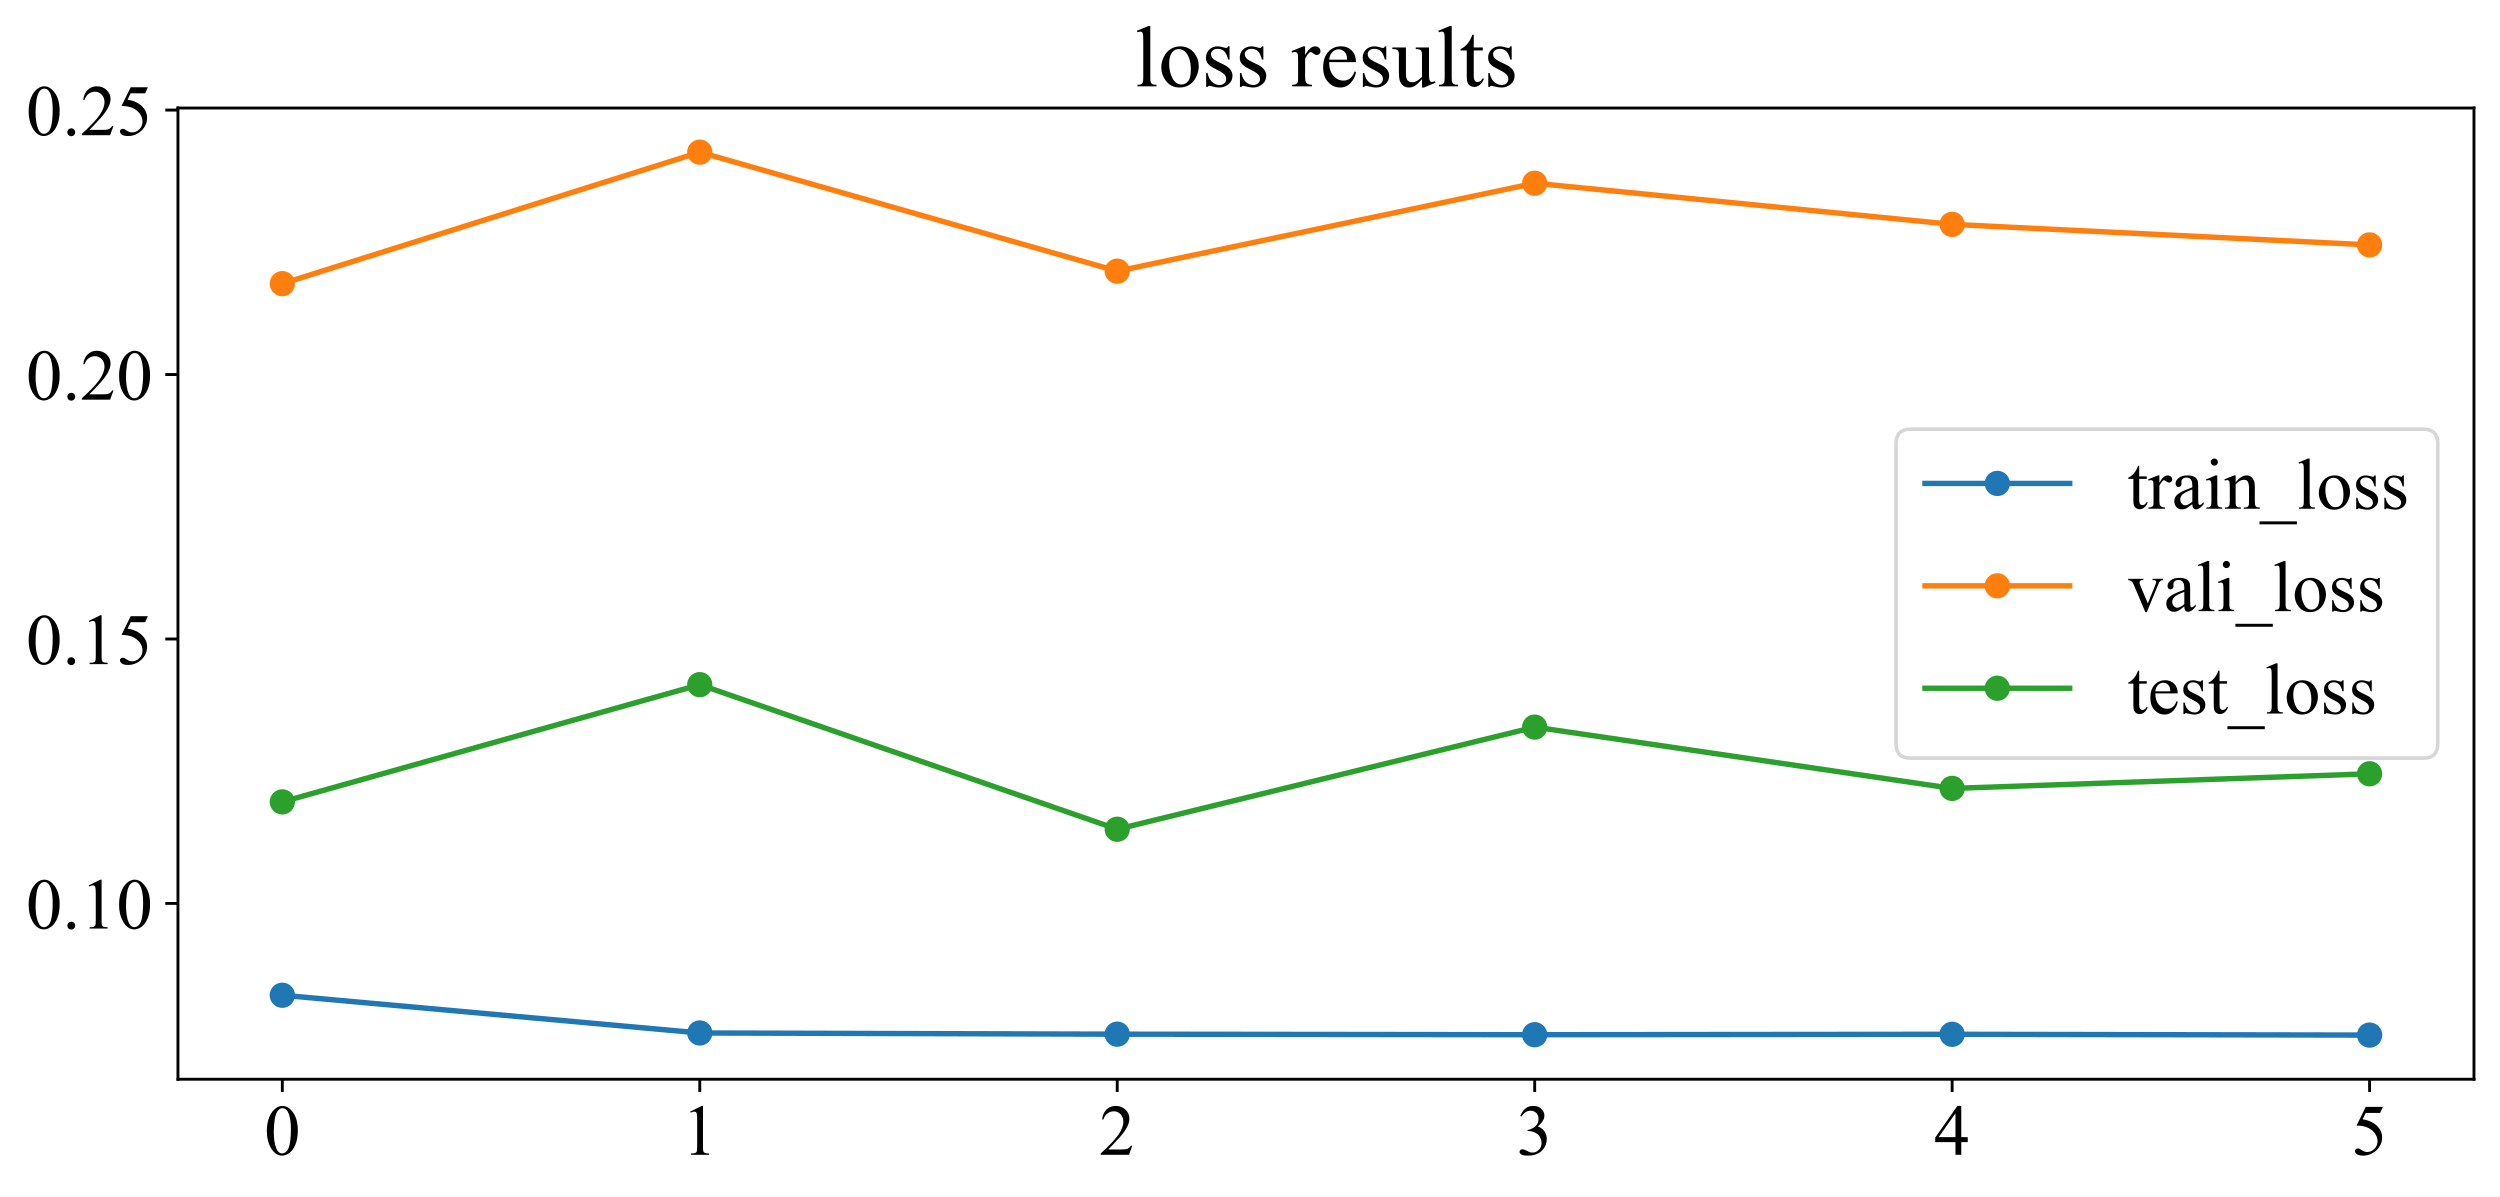
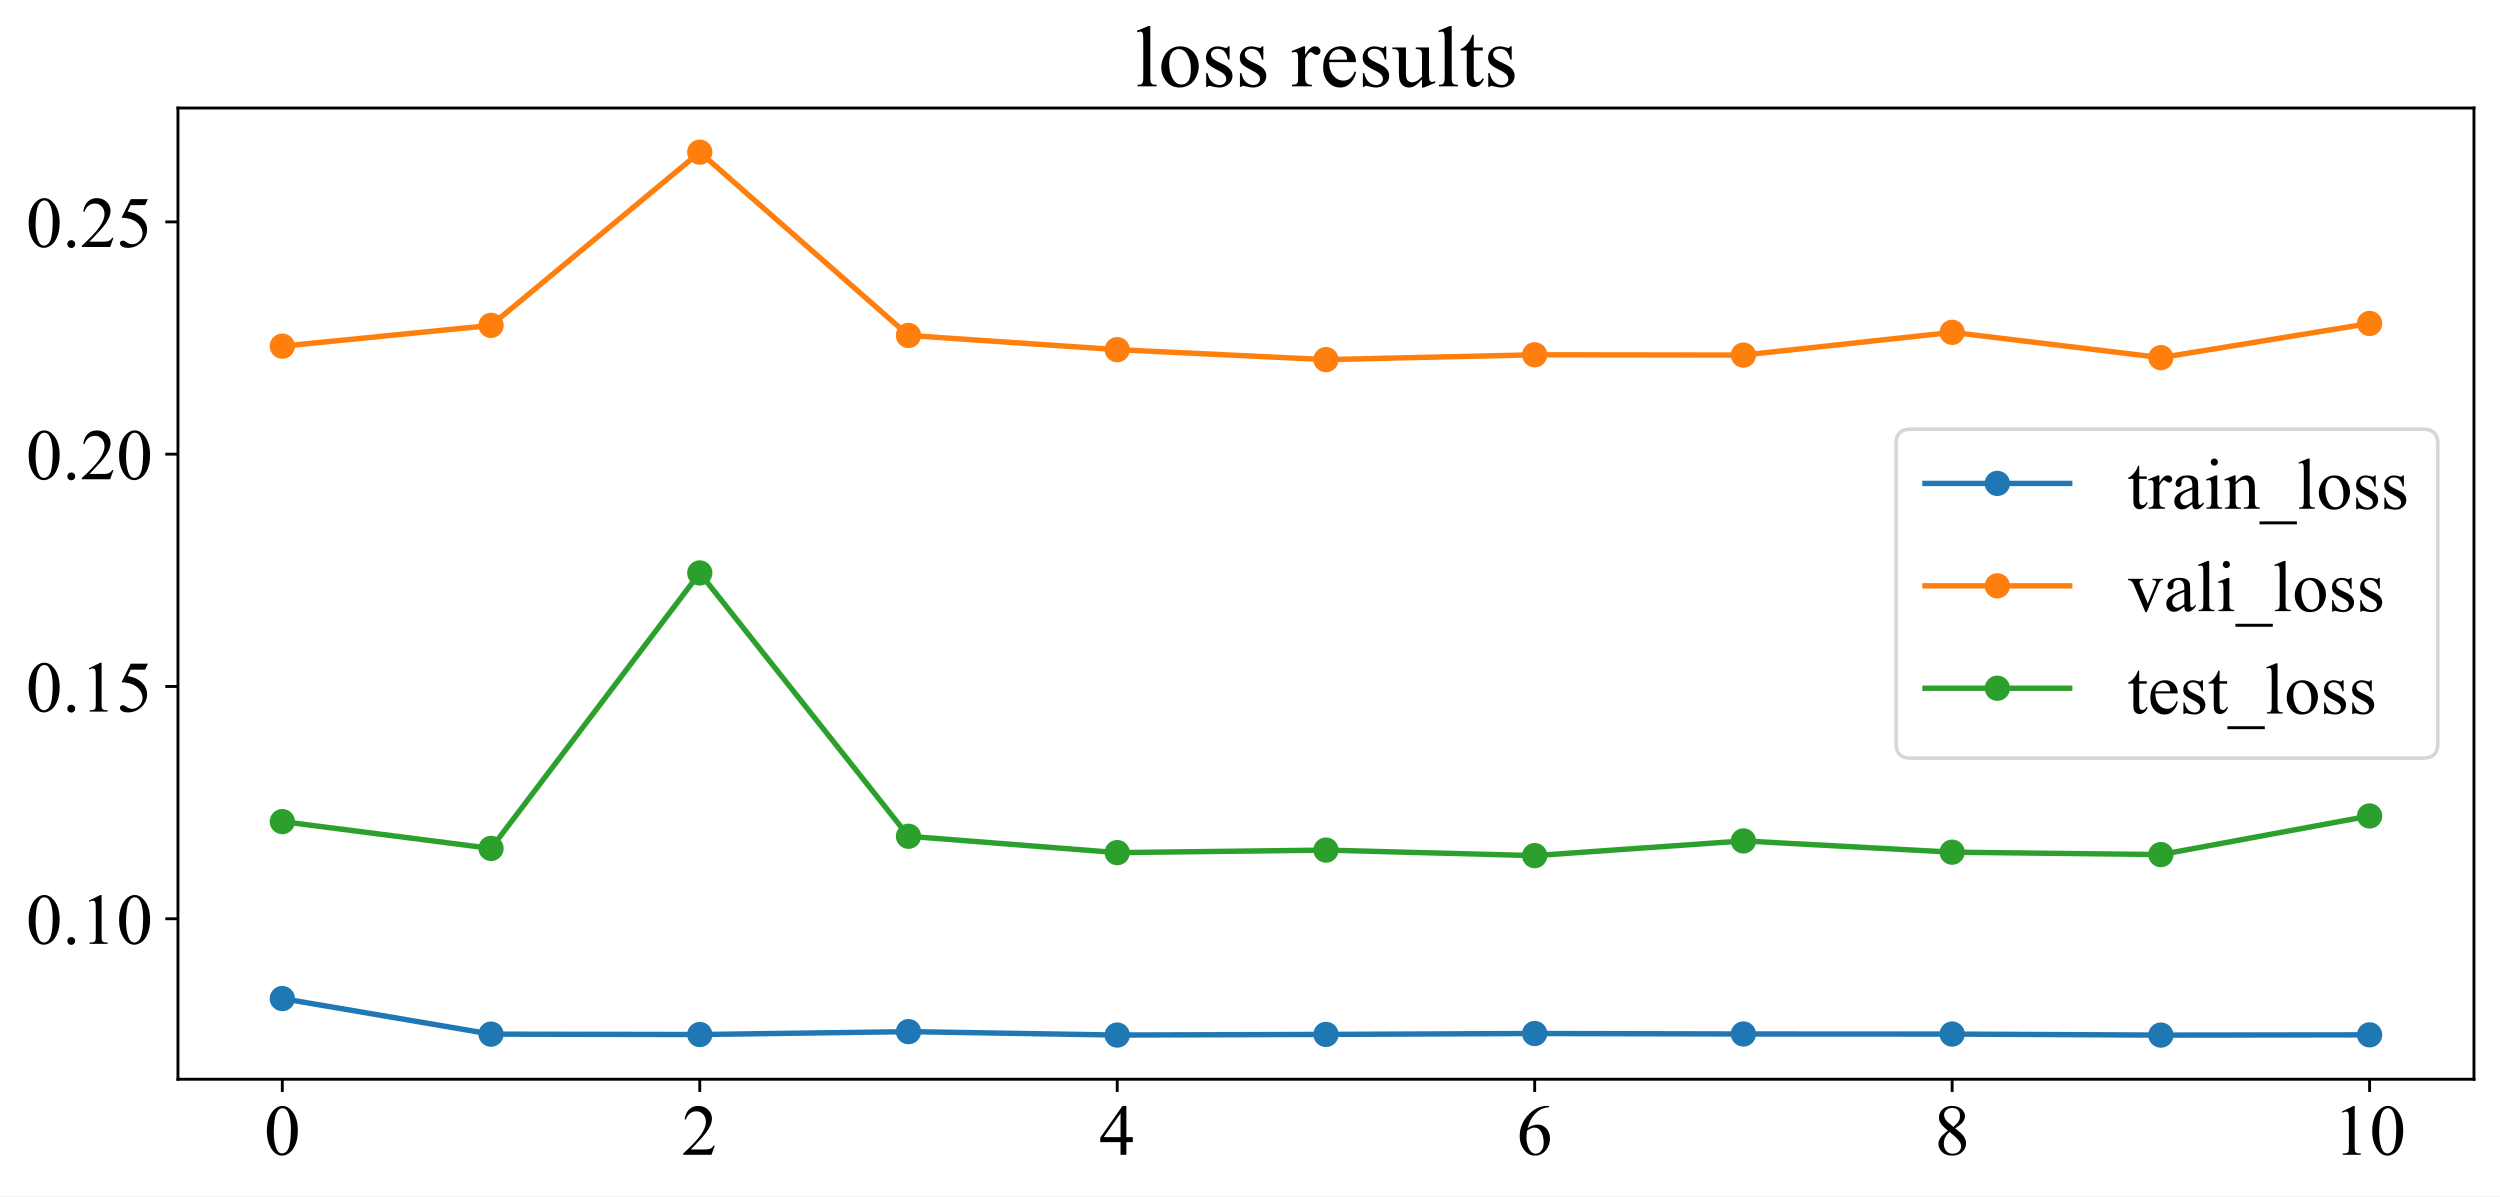
<svg xmlns="http://www.w3.org/2000/svg" xmlns:xlink="http://www.w3.org/1999/xlink" width="691.19pt" height="330.751pt" viewBox="0 0 691.19 330.751" version="1.1">
  <defs>
    <style type="text/css">*{stroke-linejoin: round; stroke-linecap: butt}</style>
  </defs>
  <g id="figure_1">
    <g id="patch_1">
      <path d="M 0 330.751  L 691.19 330.751  L 691.19 0  L 0 0  z " style="fill: #ffffff" />
    </g>
    <g id="axes_1">
      <g id="patch_2">
        <path d="M 49.2 298.385  L 683.99 298.385  L 683.99 29.865  L 49.2 29.865  z " style="fill: #ffffff" />
      </g>
      <g id="matplotlib.axis_1">
        <g id="xtick_1">
          <g id="line2d_1">
            <defs>
-               <path id="mdea3350179" d="M 0 0  L 0 3.5  " style="stroke: #000000; stroke-width: 0.8" />
+               <path id="m9585c6b506" d="M 0 0  L 0 3.5  " style="stroke: #000000; stroke-width: 0.8" />
            </defs>
            <g>
-               <use xlink:href="#mdea3350179" x="78.054" y="298.385" style="stroke: #000000; stroke-width: 0.8" />
+               <use xlink:href="#m9585c6b506" x="78.054" y="298.385" style="stroke: #000000; stroke-width: 0.8" />
            </g>
          </g>
          <g id="text_1">
            <g transform="translate(73.05409 319.2725) scale(0.2 -0.2)">
              <defs>
                <path id="TimesNewRomanPSMT-30" d="M 231 2094  Q 231 2819 450 3342  Q 669 3866 1031 4122  Q 1313 4325 1613 4325  Q 2100 4325 2488 3828  Q 2972 3213 2972 2159  Q 2972 1422 2759 906  Q 2547 391 2217 158  Q 1888 -75 1581 -75  Q 975 -75 572 641  Q 231 1244 231 2094  z M 844 2016  Q 844 1141 1059 588  Q 1238 122 1591 122  Q 1759 122 1940 273  Q 2122 425 2216 781  Q 2359 1319 2359 2297  Q 2359 3022 2209 3506  Q 2097 3866 1919 4016  Q 1791 4119 1609 4119  Q 1397 4119 1231 3928  Q 1006 3669 925 3112  Q 844 2556 844 2016  z " transform="scale(0.015625)" />
              </defs>
              <use xlink:href="#TimesNewRomanPSMT-30" />
            </g>
          </g>
        </g>
        <g id="xtick_2">
          <g id="line2d_2">
            <g>
-               <use xlink:href="#mdea3350179" x="193.47" y="298.385" style="stroke: #000000; stroke-width: 0.8" />
+               <use xlink:href="#m9585c6b506" x="193.47" y="298.385" style="stroke: #000000; stroke-width: 0.8" />
            </g>
          </g>
          <g id="text_2">
            <g transform="translate(188.4705 319.2725) scale(0.2 -0.2)">
              <defs>
-                 <path id="TimesNewRomanPSMT-31" d="M 750 3822  L 1781 4325  L 1884 4325  L 1884 747  Q 1884 391 1914 303  Q 1944 216 2037 169  Q 2131 122 2419 116  L 2419 0  L 825 0  L 825 116  Q 1125 122 1212 167  Q 1300 213 1334 289  Q 1369 366 1369 747  L 1369 3034  Q 1369 3497 1338 3628  Q 1316 3728 1258 3775  Q 1200 3822 1119 3822  Q 1003 3822 797 3725  L 750 3822  z " transform="scale(0.015625)" />
-               </defs>
-               <use xlink:href="#TimesNewRomanPSMT-31" />
+                 <path id="TimesNewRomanPSMT-32" d="M 2934 816  L 2638 0  L 138 0  L 138 116  Q 1241 1122 1691 1759  Q 2141 2397 2141 2925  Q 2141 3328 1894 3587  Q 1647 3847 1303 3847  Q 991 3847 742 3664  Q 494 3481 375 3128  L 259 3128  Q 338 3706 661 4015  Q 984 4325 1469 4325  Q 1984 4325 2329 3994  Q 2675 3663 2675 3213  Q 2675 2891 2525 2569  Q 2294 2063 1775 1497  Q 997 647 803 472  L 1909 472  Q 2247 472 2383 497  Q 2519 522 2628 598  Q 2738 675 2819 816  L 2934 816  z " transform="scale(0.015625)" />
+               </defs>
+               <use xlink:href="#TimesNewRomanPSMT-32" />
            </g>
          </g>
        </g>
        <g id="xtick_3">
          <g id="line2d_3">
            <g>
-               <use xlink:href="#mdea3350179" x="308.887" y="298.385" style="stroke: #000000; stroke-width: 0.8" />
+               <use xlink:href="#m9585c6b506" x="308.887" y="298.385" style="stroke: #000000; stroke-width: 0.8" />
            </g>
          </g>
          <g id="text_3">
            <g transform="translate(303.8868 319.2725) scale(0.2 -0.2)">
              <defs>
-                 <path id="TimesNewRomanPSMT-32" d="M 2934 816  L 2638 0  L 138 0  L 138 116  Q 1241 1122 1691 1759  Q 2141 2397 2141 2925  Q 2141 3328 1894 3587  Q 1647 3847 1303 3847  Q 991 3847 742 3664  Q 494 3481 375 3128  L 259 3128  Q 338 3706 661 4015  Q 984 4325 1469 4325  Q 1984 4325 2329 3994  Q 2675 3663 2675 3213  Q 2675 2891 2525 2569  Q 2294 2063 1775 1497  Q 997 647 803 472  L 1909 472  Q 2247 472 2383 497  Q 2519 522 2628 598  Q 2738 675 2819 816  L 2934 816  z " transform="scale(0.015625)" />
-               </defs>
-               <use xlink:href="#TimesNewRomanPSMT-32" />
+                 <path id="TimesNewRomanPSMT-34" d="M 2978 1563  L 2978 1119  L 2409 1119  L 2409 0  L 1894 0  L 1894 1119  L 100 1119  L 100 1519  L 2066 4325  L 2409 4325  L 2409 1563  L 2978 1563  z M 1894 1563  L 1894 3666  L 406 1563  L 1894 1563  z " transform="scale(0.015625)" />
+               </defs>
+               <use xlink:href="#TimesNewRomanPSMT-34" />
            </g>
          </g>
        </g>
        <g id="xtick_4">
          <g id="line2d_4">
            <g>
-               <use xlink:href="#mdea3350179" x="424.303" y="298.385" style="stroke: #000000; stroke-width: 0.8" />
+               <use xlink:href="#m9585c6b506" x="424.303" y="298.385" style="stroke: #000000; stroke-width: 0.8" />
            </g>
          </g>
          <g id="text_4">
            <g transform="translate(419.3032 319.2725) scale(0.2 -0.2)">
              <defs>
-                 <path id="TimesNewRomanPSMT-33" d="M 325 3431  Q 506 3859 782 4092  Q 1059 4325 1472 4325  Q 1981 4325 2253 3994  Q 2459 3747 2459 3466  Q 2459 3003 1878 2509  Q 2269 2356 2469 2072  Q 2669 1788 2669 1403  Q 2669 853 2319 450  Q 1863 -75 997 -75  Q 569 -75 414 31  Q 259 138 259 259  Q 259 350 332 419  Q 406 488 509 488  Q 588 488 669 463  Q 722 447 909 348  Q 1097 250 1169 231  Q 1284 197 1416 197  Q 1734 197 1970 444  Q 2206 691 2206 1028  Q 2206 1275 2097 1509  Q 2016 1684 1919 1775  Q 1784 1900 1550 2001  Q 1316 2103 1072 2103  L 972 2103  L 972 2197  Q 1219 2228 1467 2375  Q 1716 2522 1828 2728  Q 1941 2934 1941 3181  Q 1941 3503 1739 3701  Q 1538 3900 1238 3900  Q 753 3900 428 3381  L 325 3431  z " transform="scale(0.015625)" />
-               </defs>
-               <use xlink:href="#TimesNewRomanPSMT-33" />
+                 <path id="TimesNewRomanPSMT-36" d="M 2869 4325  L 2869 4209  Q 2456 4169 2195 4045  Q 1934 3922 1679 3669  Q 1425 3416 1258 3105  Q 1091 2794 978 2366  Q 1428 2675 1881 2675  Q 2316 2675 2634 2325  Q 2953 1975 2953 1425  Q 2953 894 2631 456  Q 2244 -75 1606 -75  Q 1172 -75 869 213  Q 275 772 275 1663  Q 275 2231 503 2743  Q 731 3256 1154 3653  Q 1578 4050 1965 4187  Q 2353 4325 2688 4325  L 2869 4325  z M 925 2138  Q 869 1716 869 1456  Q 869 1156 980 804  Q 1091 453 1309 247  Q 1469 100 1697 100  Q 1969 100 2183 356  Q 2397 613 2397 1088  Q 2397 1622 2184 2012  Q 1972 2403 1581 2403  Q 1463 2403 1327 2353  Q 1191 2303 925 2138  z " transform="scale(0.015625)" />
+               </defs>
+               <use xlink:href="#TimesNewRomanPSMT-36" />
            </g>
          </g>
        </g>
        <g id="xtick_5">
          <g id="line2d_5">
            <g>
-               <use xlink:href="#mdea3350179" x="539.72" y="298.385" style="stroke: #000000; stroke-width: 0.8" />
+               <use xlink:href="#m9585c6b506" x="539.72" y="298.385" style="stroke: #000000; stroke-width: 0.8" />
            </g>
          </g>
          <g id="text_5">
            <g transform="translate(534.7195 319.2725) scale(0.2 -0.2)">
              <defs>
-                 <path id="TimesNewRomanPSMT-34" d="M 2978 1563  L 2978 1119  L 2409 1119  L 2409 0  L 1894 0  L 1894 1119  L 100 1119  L 100 1519  L 2066 4325  L 2409 4325  L 2409 1563  L 2978 1563  z M 1894 1563  L 1894 3666  L 406 1563  L 1894 1563  z " transform="scale(0.015625)" />
-               </defs>
-               <use xlink:href="#TimesNewRomanPSMT-34" />
+                 <path id="TimesNewRomanPSMT-38" d="M 1228 2134  Q 725 2547 579 2797  Q 434 3047 434 3316  Q 434 3728 753 4026  Q 1072 4325 1600 4325  Q 2113 4325 2425 4047  Q 2738 3769 2738 3413  Q 2738 3175 2569 2928  Q 2400 2681 1866 2347  Q 2416 1922 2594 1678  Q 2831 1359 2831 1006  Q 2831 559 2490 242  Q 2150 -75 1597 -75  Q 994 -75 656 303  Q 388 606 388 966  Q 388 1247 577 1523  Q 766 1800 1228 2134  z M 1719 2469  Q 2094 2806 2194 3001  Q 2294 3197 2294 3444  Q 2294 3772 2109 3958  Q 1925 4144 1606 4144  Q 1288 4144 1088 3959  Q 888 3775 888 3528  Q 888 3366 970 3203  Q 1053 3041 1206 2894  L 1719 2469  z M 1375 2016  Q 1116 1797 991 1539  Q 866 1281 866 981  Q 866 578 1086 336  Q 1306 94 1647 94  Q 1984 94 2187 284  Q 2391 475 2391 747  Q 2391 972 2272 1150  Q 2050 1481 1375 2016  z " transform="scale(0.015625)" />
+               </defs>
+               <use xlink:href="#TimesNewRomanPSMT-38" />
            </g>
          </g>
        </g>
        <g id="xtick_6">
          <g id="line2d_6">
            <g>
-               <use xlink:href="#mdea3350179" x="655.136" y="298.385" style="stroke: #000000; stroke-width: 0.8" />
+               <use xlink:href="#m9585c6b506" x="655.136" y="298.385" style="stroke: #000000; stroke-width: 0.8" />
            </g>
          </g>
          <g id="text_6">
-             <g transform="translate(650.1359 319.2725) scale(0.2 -0.2)">
-               <defs>
-                 <path id="TimesNewRomanPSMT-35" d="M 2778 4238  L 2534 3706  L 1259 3706  L 981 3138  Q 1809 3016 2294 2522  Q 2709 2097 2709 1522  Q 2709 1188 2573 903  Q 2438 619 2231 419  Q 2025 219 1772 97  Q 1413 -75 1034 -75  Q 653 -75 479 54  Q 306 184 306 341  Q 306 428 378 495  Q 450 563 559 563  Q 641 563 702 538  Q 763 513 909 409  Q 1144 247 1384 247  Q 1750 247 2026 523  Q 2303 800 2303 1197  Q 2303 1581 2056 1914  Q 1809 2247 1375 2428  Q 1034 2569 447 2591  L 1259 4238  L 2778 4238  z " transform="scale(0.015625)" />
-               </defs>
-               <use xlink:href="#TimesNewRomanPSMT-35" />
+             <g transform="translate(645.1359 319.2725) scale(0.2 -0.2)">
+               <defs>
+                 <path id="TimesNewRomanPSMT-31" d="M 750 3822  L 1781 4325  L 1884 4325  L 1884 747  Q 1884 391 1914 303  Q 1944 216 2037 169  Q 2131 122 2419 116  L 2419 0  L 825 0  L 825 116  Q 1125 122 1212 167  Q 1300 213 1334 289  Q 1369 366 1369 747  L 1369 3034  Q 1369 3497 1338 3628  Q 1316 3728 1258 3775  Q 1200 3822 1119 3822  Q 1003 3822 797 3725  L 750 3822  z " transform="scale(0.015625)" />
+               </defs>
+               <use xlink:href="#TimesNewRomanPSMT-31" />
+               <use xlink:href="#TimesNewRomanPSMT-30" x="50" />
            </g>
          </g>
        </g>
      </g>
      <g id="matplotlib.axis_2">
        <g id="ytick_1">
          <g id="line2d_7">
            <defs>
-               <path id="m5d42731819" d="M 0 0  L -3.5 0  " style="stroke: #000000; stroke-width: 0.8" />
+               <path id="m2efbd6ea29" d="M 0 0  L -3.5 0  " style="stroke: #000000; stroke-width: 0.8" />
            </defs>
            <g>
-               <use xlink:href="#m5d42731819" x="49.2" y="249.781" style="stroke: #000000; stroke-width: 0.8" />
+               <use xlink:href="#m2efbd6ea29" x="49.2" y="254.013" style="stroke: #000000; stroke-width: 0.8" />
            </g>
          </g>
          <g id="text_7">
-             <g transform="translate(7.2 256.7246) scale(0.2 -0.2)">
+             <g transform="translate(7.2 260.9569) scale(0.2 -0.2)">
              <defs>
                <path id="TimesNewRomanPSMT-2e" d="M 800 606  Q 947 606 1047 504  Q 1147 403 1147 259  Q 1147 116 1045 14  Q 944 -88 800 -88  Q 656 -88 554 14  Q 453 116 453 259  Q 453 406 554 506  Q 656 606 800 606  z " transform="scale(0.015625)" />
              </defs>
              <use xlink:href="#TimesNewRomanPSMT-30" />
              <use xlink:href="#TimesNewRomanPSMT-2e" x="50" />
              <use xlink:href="#TimesNewRomanPSMT-31" x="75" />
              <use xlink:href="#TimesNewRomanPSMT-30" x="125" />
            </g>
          </g>
        </g>
        <g id="ytick_2">
          <g id="line2d_8">
            <g>
-               <use xlink:href="#m5d42731819" x="49.2" y="176.665" style="stroke: #000000; stroke-width: 0.8" />
+               <use xlink:href="#m2efbd6ea29" x="49.2" y="189.791" style="stroke: #000000; stroke-width: 0.8" />
            </g>
          </g>
          <g id="text_8">
-             <g transform="translate(7.2 183.6091) scale(0.2 -0.2)">
+             <g transform="translate(7.2 196.7352) scale(0.2 -0.2)">
+               <defs>
+                 <path id="TimesNewRomanPSMT-35" d="M 2778 4238  L 2534 3706  L 1259 3706  L 981 3138  Q 1809 3016 2294 2522  Q 2709 2097 2709 1522  Q 2709 1188 2573 903  Q 2438 619 2231 419  Q 2025 219 1772 97  Q 1413 -75 1034 -75  Q 653 -75 479 54  Q 306 184 306 341  Q 306 428 378 495  Q 450 563 559 563  Q 641 563 702 538  Q 763 513 909 409  Q 1144 247 1384 247  Q 1750 247 2026 523  Q 2303 800 2303 1197  Q 2303 1581 2056 1914  Q 1809 2247 1375 2428  Q 1034 2569 447 2591  L 1259 4238  L 2778 4238  z " transform="scale(0.015625)" />
+               </defs>
              <use xlink:href="#TimesNewRomanPSMT-30" />
              <use xlink:href="#TimesNewRomanPSMT-2e" x="50" />
              <use xlink:href="#TimesNewRomanPSMT-31" x="75" />
              <use xlink:href="#TimesNewRomanPSMT-35" x="125" />
            </g>
          </g>
        </g>
        <g id="ytick_3">
          <g id="line2d_9">
            <g>
-               <use xlink:href="#m5d42731819" x="49.2" y="103.55" style="stroke: #000000; stroke-width: 0.8" />
+               <use xlink:href="#m2efbd6ea29" x="49.2" y="125.57" style="stroke: #000000; stroke-width: 0.8" />
            </g>
          </g>
          <g id="text_9">
-             <g transform="translate(7.2 110.4936) scale(0.2 -0.2)">
+             <g transform="translate(7.2 132.5135) scale(0.2 -0.2)">
              <use xlink:href="#TimesNewRomanPSMT-30" />
              <use xlink:href="#TimesNewRomanPSMT-2e" x="50" />
              <use xlink:href="#TimesNewRomanPSMT-32" x="75" />
              <use xlink:href="#TimesNewRomanPSMT-30" x="125" />
            </g>
          </g>
        </g>
        <g id="ytick_4">
          <g id="line2d_10">
            <g>
-               <use xlink:href="#m5d42731819" x="49.2" y="30.434" style="stroke: #000000; stroke-width: 0.8" />
+               <use xlink:href="#m2efbd6ea29" x="49.2" y="61.348" style="stroke: #000000; stroke-width: 0.8" />
            </g>
          </g>
          <g id="text_10">
-             <g transform="translate(7.2 37.37806) scale(0.2 -0.2)">
+             <g transform="translate(7.2 68.29173) scale(0.2 -0.2)">
              <use xlink:href="#TimesNewRomanPSMT-30" />
              <use xlink:href="#TimesNewRomanPSMT-2e" x="50" />
              <use xlink:href="#TimesNewRomanPSMT-32" x="75" />
              <use xlink:href="#TimesNewRomanPSMT-35" x="125" />
            </g>
          </g>
        </g>
      </g>
      <g id="line2d_11">
-         <path d="M 78.054 275.163  L 193.47 285.593  L 308.887 285.927  L 424.303 286.076  L 539.72 285.957  L 655.136 286.18  " clip-path="url(#p5ede5b9fd6)" style="fill: none; stroke: #1f77b4; stroke-width: 1.5; stroke-linecap: square" />
+         <path d="M 78.054 276.083  L 135.762 285.916  L 193.47 286.024  L 251.179 285.223  L 308.887 286.166  L 366.595 285.99  L 424.303 285.74  L 482.011 285.873  L 539.72 285.898  L 597.428 286.18  L 655.136 286.111  " clip-path="url(#p43fb06b957)" style="fill: none; stroke: #1f77b4; stroke-width: 1.5; stroke-linecap: square" />
        <defs>
-           <path id="m0a1d8131fc" d="M 0 3  C 0.796 3 1.559 2.684 2.121 2.121  C 2.684 1.559 3 0.796 3 0  C 3 -0.796 2.684 -1.559 2.121 -2.121  C 1.559 -2.684 0.796 -3 0 -3  C -0.796 -3 -1.559 -2.684 -2.121 -2.121  C -2.684 -1.559 -3 -0.796 -3 0  C -3 0.796 -2.684 1.559 -2.121 2.121  C -1.559 2.684 -0.796 3 0 3  z " style="stroke: #1f77b4" />
+           <path id="m09972850a5" d="M 0 3  C 0.796 3 1.559 2.684 2.121 2.121  C 2.684 1.559 3 0.796 3 0  C 3 -0.796 2.684 -1.559 2.121 -2.121  C 1.559 -2.684 0.796 -3 0 -3  C -0.796 -3 -1.559 -2.684 -2.121 -2.121  C -2.684 -1.559 -3 -0.796 -3 0  C -3 0.796 -2.684 1.559 -2.121 2.121  C -1.559 2.684 -0.796 3 0 3  z " style="stroke: #1f77b4" />
        </defs>
-         <g clip-path="url(#p5ede5b9fd6)">
-           <use xlink:href="#m0a1d8131fc" x="78.054" y="275.163" style="fill: #1f77b4; stroke: #1f77b4" />
-           <use xlink:href="#m0a1d8131fc" x="193.47" y="285.593" style="fill: #1f77b4; stroke: #1f77b4" />
-           <use xlink:href="#m0a1d8131fc" x="308.887" y="285.927" style="fill: #1f77b4; stroke: #1f77b4" />
-           <use xlink:href="#m0a1d8131fc" x="424.303" y="286.076" style="fill: #1f77b4; stroke: #1f77b4" />
-           <use xlink:href="#m0a1d8131fc" x="539.72" y="285.957" style="fill: #1f77b4; stroke: #1f77b4" />
-           <use xlink:href="#m0a1d8131fc" x="655.136" y="286.18" style="fill: #1f77b4; stroke: #1f77b4" />
+         <g clip-path="url(#p43fb06b957)">
+           <use xlink:href="#m09972850a5" x="78.054" y="276.083" style="fill: #1f77b4; stroke: #1f77b4" />
+           <use xlink:href="#m09972850a5" x="135.762" y="285.916" style="fill: #1f77b4; stroke: #1f77b4" />
+           <use xlink:href="#m09972850a5" x="193.47" y="286.024" style="fill: #1f77b4; stroke: #1f77b4" />
+           <use xlink:href="#m09972850a5" x="251.179" y="285.223" style="fill: #1f77b4; stroke: #1f77b4" />
+           <use xlink:href="#m09972850a5" x="308.887" y="286.166" style="fill: #1f77b4; stroke: #1f77b4" />
+           <use xlink:href="#m09972850a5" x="366.595" y="285.99" style="fill: #1f77b4; stroke: #1f77b4" />
+           <use xlink:href="#m09972850a5" x="424.303" y="285.74" style="fill: #1f77b4; stroke: #1f77b4" />
+           <use xlink:href="#m09972850a5" x="482.011" y="285.873" style="fill: #1f77b4; stroke: #1f77b4" />
+           <use xlink:href="#m09972850a5" x="539.72" y="285.898" style="fill: #1f77b4; stroke: #1f77b4" />
+           <use xlink:href="#m09972850a5" x="597.428" y="286.18" style="fill: #1f77b4; stroke: #1f77b4" />
+           <use xlink:href="#m09972850a5" x="655.136" y="286.111" style="fill: #1f77b4; stroke: #1f77b4" />
        </g>
      </g>
      <g id="line2d_12">
-         <path d="M 78.054 78.421  L 193.47 42.07  L 308.887 74.972  L 424.303 50.66  L 539.72 62.034  L 655.136 67.716  " clip-path="url(#p5ede5b9fd6)" style="fill: none; stroke: #ff7f0e; stroke-width: 1.5; stroke-linecap: square" />
+         <path d="M 78.054 95.709  L 135.762 89.959  L 193.47 42.07  L 251.179 92.741  L 308.887 96.675  L 366.595 99.424  L 424.303 98.09  L 482.011 98.171  L 539.72 91.884  L 597.428 98.877  L 655.136 89.426  " clip-path="url(#p43fb06b957)" style="fill: none; stroke: #ff7f0e; stroke-width: 1.5; stroke-linecap: square" />
        <defs>
-           <path id="mb4c775a6b6" d="M 0 3  C 0.796 3 1.559 2.684 2.121 2.121  C 2.684 1.559 3 0.796 3 0  C 3 -0.796 2.684 -1.559 2.121 -2.121  C 1.559 -2.684 0.796 -3 0 -3  C -0.796 -3 -1.559 -2.684 -2.121 -2.121  C -2.684 -1.559 -3 -0.796 -3 0  C -3 0.796 -2.684 1.559 -2.121 2.121  C -1.559 2.684 -0.796 3 0 3  z " style="stroke: #ff7f0e" />
+           <path id="ma51317500d" d="M 0 3  C 0.796 3 1.559 2.684 2.121 2.121  C 2.684 1.559 3 0.796 3 0  C 3 -0.796 2.684 -1.559 2.121 -2.121  C 1.559 -2.684 0.796 -3 0 -3  C -0.796 -3 -1.559 -2.684 -2.121 -2.121  C -2.684 -1.559 -3 -0.796 -3 0  C -3 0.796 -2.684 1.559 -2.121 2.121  C -1.559 2.684 -0.796 3 0 3  z " style="stroke: #ff7f0e" />
        </defs>
-         <g clip-path="url(#p5ede5b9fd6)">
-           <use xlink:href="#mb4c775a6b6" x="78.054" y="78.421" style="fill: #ff7f0e; stroke: #ff7f0e" />
-           <use xlink:href="#mb4c775a6b6" x="193.47" y="42.07" style="fill: #ff7f0e; stroke: #ff7f0e" />
-           <use xlink:href="#mb4c775a6b6" x="308.887" y="74.972" style="fill: #ff7f0e; stroke: #ff7f0e" />
-           <use xlink:href="#mb4c775a6b6" x="424.303" y="50.66" style="fill: #ff7f0e; stroke: #ff7f0e" />
-           <use xlink:href="#mb4c775a6b6" x="539.72" y="62.034" style="fill: #ff7f0e; stroke: #ff7f0e" />
-           <use xlink:href="#mb4c775a6b6" x="655.136" y="67.716" style="fill: #ff7f0e; stroke: #ff7f0e" />
+         <g clip-path="url(#p43fb06b957)">
+           <use xlink:href="#ma51317500d" x="78.054" y="95.709" style="fill: #ff7f0e; stroke: #ff7f0e" />
+           <use xlink:href="#ma51317500d" x="135.762" y="89.959" style="fill: #ff7f0e; stroke: #ff7f0e" />
+           <use xlink:href="#ma51317500d" x="193.47" y="42.07" style="fill: #ff7f0e; stroke: #ff7f0e" />
+           <use xlink:href="#ma51317500d" x="251.179" y="92.741" style="fill: #ff7f0e; stroke: #ff7f0e" />
+           <use xlink:href="#ma51317500d" x="308.887" y="96.675" style="fill: #ff7f0e; stroke: #ff7f0e" />
+           <use xlink:href="#ma51317500d" x="366.595" y="99.424" style="fill: #ff7f0e; stroke: #ff7f0e" />
+           <use xlink:href="#ma51317500d" x="424.303" y="98.09" style="fill: #ff7f0e; stroke: #ff7f0e" />
+           <use xlink:href="#ma51317500d" x="482.011" y="98.171" style="fill: #ff7f0e; stroke: #ff7f0e" />
+           <use xlink:href="#ma51317500d" x="539.72" y="91.884" style="fill: #ff7f0e; stroke: #ff7f0e" />
+           <use xlink:href="#ma51317500d" x="597.428" y="98.877" style="fill: #ff7f0e; stroke: #ff7f0e" />
+           <use xlink:href="#ma51317500d" x="655.136" y="89.426" style="fill: #ff7f0e; stroke: #ff7f0e" />
        </g>
      </g>
      <g id="line2d_13">
-         <path d="M 78.054 221.7  L 193.47 189.294  L 308.887 229.266  L 424.303 201.029  L 539.72 217.978  L 655.136 213.933  " clip-path="url(#p5ede5b9fd6)" style="fill: none; stroke: #2ca02c; stroke-width: 1.5; stroke-linecap: square" />
+         <path d="M 78.054 227.154  L 135.762 234.568  L 193.47 158.408  L 251.179 231.206  L 308.887 235.728  L 366.595 235.03  L 424.303 236.559  L 482.011 232.493  L 539.72 235.605  L 597.428 236.273  L 655.136 225.593  " clip-path="url(#p43fb06b957)" style="fill: none; stroke: #2ca02c; stroke-width: 1.5; stroke-linecap: square" />
        <defs>
-           <path id="mc9fadbf765" d="M 0 3  C 0.796 3 1.559 2.684 2.121 2.121  C 2.684 1.559 3 0.796 3 0  C 3 -0.796 2.684 -1.559 2.121 -2.121  C 1.559 -2.684 0.796 -3 0 -3  C -0.796 -3 -1.559 -2.684 -2.121 -2.121  C -2.684 -1.559 -3 -0.796 -3 0  C -3 0.796 -2.684 1.559 -2.121 2.121  C -1.559 2.684 -0.796 3 0 3  z " style="stroke: #2ca02c" />
+           <path id="m9f60795227" d="M 0 3  C 0.796 3 1.559 2.684 2.121 2.121  C 2.684 1.559 3 0.796 3 0  C 3 -0.796 2.684 -1.559 2.121 -2.121  C 1.559 -2.684 0.796 -3 0 -3  C -0.796 -3 -1.559 -2.684 -2.121 -2.121  C -2.684 -1.559 -3 -0.796 -3 0  C -3 0.796 -2.684 1.559 -2.121 2.121  C -1.559 2.684 -0.796 3 0 3  z " style="stroke: #2ca02c" />
        </defs>
-         <g clip-path="url(#p5ede5b9fd6)">
-           <use xlink:href="#mc9fadbf765" x="78.054" y="221.7" style="fill: #2ca02c; stroke: #2ca02c" />
-           <use xlink:href="#mc9fadbf765" x="193.47" y="189.294" style="fill: #2ca02c; stroke: #2ca02c" />
-           <use xlink:href="#mc9fadbf765" x="308.887" y="229.266" style="fill: #2ca02c; stroke: #2ca02c" />
-           <use xlink:href="#mc9fadbf765" x="424.303" y="201.029" style="fill: #2ca02c; stroke: #2ca02c" />
-           <use xlink:href="#mc9fadbf765" x="539.72" y="217.978" style="fill: #2ca02c; stroke: #2ca02c" />
-           <use xlink:href="#mc9fadbf765" x="655.136" y="213.933" style="fill: #2ca02c; stroke: #2ca02c" />
+         <g clip-path="url(#p43fb06b957)">
+           <use xlink:href="#m9f60795227" x="78.054" y="227.154" style="fill: #2ca02c; stroke: #2ca02c" />
+           <use xlink:href="#m9f60795227" x="135.762" y="234.568" style="fill: #2ca02c; stroke: #2ca02c" />
+           <use xlink:href="#m9f60795227" x="193.47" y="158.408" style="fill: #2ca02c; stroke: #2ca02c" />
+           <use xlink:href="#m9f60795227" x="251.179" y="231.206" style="fill: #2ca02c; stroke: #2ca02c" />
+           <use xlink:href="#m9f60795227" x="308.887" y="235.728" style="fill: #2ca02c; stroke: #2ca02c" />
+           <use xlink:href="#m9f60795227" x="366.595" y="235.03" style="fill: #2ca02c; stroke: #2ca02c" />
+           <use xlink:href="#m9f60795227" x="424.303" y="236.559" style="fill: #2ca02c; stroke: #2ca02c" />
+           <use xlink:href="#m9f60795227" x="482.011" y="232.493" style="fill: #2ca02c; stroke: #2ca02c" />
+           <use xlink:href="#m9f60795227" x="539.72" y="235.605" style="fill: #2ca02c; stroke: #2ca02c" />
+           <use xlink:href="#m9f60795227" x="597.428" y="236.273" style="fill: #2ca02c; stroke: #2ca02c" />
+           <use xlink:href="#m9f60795227" x="655.136" y="225.593" style="fill: #2ca02c; stroke: #2ca02c" />
        </g>
      </g>
      <g id="patch_3">
        <path d="M 49.2 298.385  L 49.2 29.865  " style="fill: none; stroke: #000000; stroke-width: 0.8; stroke-linejoin: miter; stroke-linecap: square" />
      </g>
      <g id="patch_4">
        <path d="M 683.99 298.385  L 683.99 29.865  " style="fill: none; stroke: #000000; stroke-width: 0.8; stroke-linejoin: miter; stroke-linecap: square" />
      </g>
      <g id="patch_5">
        <path d="M 49.2 298.385  L 683.99 298.385  " style="fill: none; stroke: #000000; stroke-width: 0.8; stroke-linejoin: miter; stroke-linecap: square" />
      </g>
      <g id="patch_6">
        <path d="M 49.2 29.865  L 683.99 29.865  " style="fill: none; stroke: #000000; stroke-width: 0.8; stroke-linejoin: miter; stroke-linecap: square" />
      </g>
      <g id="text_11">
        <g transform="translate(313.5888 23.865) scale(0.24 -0.24)">
          <defs>
            <path id="TimesNewRomanPSMT-6c" d="M 1184 4444  L 1184 647  Q 1184 378 1223 290  Q 1263 203 1344 158  Q 1425 113 1647 113  L 1647 0  L 244 0  L 244 113  Q 441 113 512 153  Q 584 194 625 287  Q 666 381 666 647  L 666 3247  Q 666 3731 644 3842  Q 622 3953 573 3993  Q 525 4034 450 4034  Q 369 4034 244 3984  L 191 4094  L 1044 4444  L 1184 4444  z " transform="scale(0.015625)" />
            <path id="TimesNewRomanPSMT-6f" d="M 1600 2947  Q 2250 2947 2644 2453  Q 2978 2031 2978 1484  Q 2978 1100 2793 706  Q 2609 313 2286 112  Q 1963 -88 1566 -88  Q 919 -88 538 428  Q 216 863 216 1403  Q 216 1797 411 2186  Q 606 2575 925 2761  Q 1244 2947 1600 2947  z M 1503 2744  Q 1338 2744 1170 2645  Q 1003 2547 900 2300  Q 797 2053 797 1666  Q 797 1041 1045 587  Q 1294 134 1700 134  Q 2003 134 2200 384  Q 2397 634 2397 1244  Q 2397 2006 2069 2444  Q 1847 2744 1503 2744  z " transform="scale(0.015625)" />
            <path id="TimesNewRomanPSMT-73" d="M 2050 2947  L 2050 1972  L 1947 1972  Q 1828 2431 1642 2597  Q 1456 2763 1169 2763  Q 950 2763 815 2647  Q 681 2531 681 2391  Q 681 2216 781 2091  Q 878 1963 1175 1819  L 1631 1597  Q 2266 1288 2266 781  Q 2266 391 1970 151  Q 1675 -88 1309 -88  Q 1047 -88 709 6  Q 606 38 541 38  Q 469 38 428 -44  L 325 -44  L 325 978  L 428 978  Q 516 541 762 319  Q 1009 97 1316 97  Q 1531 97 1667 223  Q 1803 350 1803 528  Q 1803 744 1651 891  Q 1500 1038 1047 1263  Q 594 1488 453 1669  Q 313 1847 313 2119  Q 313 2472 555 2709  Q 797 2947 1181 2947  Q 1350 2947 1591 2875  Q 1750 2828 1803 2828  Q 1853 2828 1881 2850  Q 1909 2872 1947 2947  L 2050 2947  z " transform="scale(0.015625)" />
            <path id="TimesNewRomanPSMT-20" transform="scale(0.015625)" />
            <path id="TimesNewRomanPSMT-72" d="M 1038 2947  L 1038 2303  Q 1397 2947 1775 2947  Q 1947 2947 2059 2842  Q 2172 2738 2172 2600  Q 2172 2478 2090 2393  Q 2009 2309 1897 2309  Q 1788 2309 1652 2417  Q 1516 2525 1450 2525  Q 1394 2525 1328 2463  Q 1188 2334 1038 2041  L 1038 669  Q 1038 431 1097 309  Q 1138 225 1241 169  Q 1344 113 1538 113  L 1538 0  L 72 0  L 72 113  Q 291 113 397 181  Q 475 231 506 341  Q 522 394 522 644  L 522 1753  Q 522 2253 501 2348  Q 481 2444 426 2487  Q 372 2531 291 2531  Q 194 2531 72 2484  L 41 2597  L 906 2947  L 1038 2947  z " transform="scale(0.015625)" />
            <path id="TimesNewRomanPSMT-65" d="M 681 1784  Q 678 1147 991 784  Q 1303 422 1725 422  Q 2006 422 2214 576  Q 2422 731 2563 1106  L 2659 1044  Q 2594 616 2278 264  Q 1963 -88 1488 -88  Q 972 -88 605 314  Q 238 716 238 1394  Q 238 2128 614 2539  Q 991 2950 1559 2950  Q 2041 2950 2350 2633  Q 2659 2316 2659 1784  L 681 1784  z M 681 1966  L 2006 1966  Q 1991 2241 1941 2353  Q 1863 2528 1708 2628  Q 1553 2728 1384 2728  Q 1125 2728 920 2526  Q 716 2325 681 1966  z " transform="scale(0.015625)" />
            <path id="TimesNewRomanPSMT-75" d="M 2709 2863  L 2709 1128  Q 2709 631 2732 520  Q 2756 409 2807 365  Q 2859 322 2928 322  Q 3025 322 3147 375  L 3191 266  L 2334 -88  L 2194 -88  L 2194 519  Q 1825 119 1631 15  Q 1438 -88 1222 -88  Q 981 -88 804 51  Q 628 191 559 409  Q 491 628 491 1028  L 491 2306  Q 491 2509 447 2587  Q 403 2666 317 2708  Q 231 2750 6 2747  L 6 2863  L 1009 2863  L 1009 947  Q 1009 547 1148 422  Q 1288 297 1484 297  Q 1619 297 1789 381  Q 1959 466 2194 703  L 2194 2325  Q 2194 2569 2105 2655  Q 2016 2741 1734 2747  L 1734 2863  L 2709 2863  z " transform="scale(0.015625)" />
            <path id="TimesNewRomanPSMT-74" d="M 1031 3803  L 1031 2863  L 1700 2863  L 1700 2644  L 1031 2644  L 1031 788  Q 1031 509 1111 412  Q 1191 316 1316 316  Q 1419 316 1516 380  Q 1613 444 1666 569  L 1788 569  Q 1678 263 1478 108  Q 1278 -47 1066 -47  Q 922 -47 784 33  Q 647 113 581 261  Q 516 409 516 719  L 516 2644  L 63 2644  L 63 2747  Q 234 2816 414 2980  Q 594 3144 734 3369  Q 806 3488 934 3803  L 1031 3803  z " transform="scale(0.015625)" />
          </defs>
          <use xlink:href="#TimesNewRomanPSMT-6c" />
          <use xlink:href="#TimesNewRomanPSMT-6f" x="27.783" />
          <use xlink:href="#TimesNewRomanPSMT-73" x="77.783" />
          <use xlink:href="#TimesNewRomanPSMT-73" x="116.699" />
          <use xlink:href="#TimesNewRomanPSMT-20" x="155.615" />
          <use xlink:href="#TimesNewRomanPSMT-72" x="180.615" />
          <use xlink:href="#TimesNewRomanPSMT-65" x="213.916" />
          <use xlink:href="#TimesNewRomanPSMT-73" x="258.301" />
          <use xlink:href="#TimesNewRomanPSMT-75" x="297.217" />
          <use xlink:href="#TimesNewRomanPSMT-6c" x="347.217" />
          <use xlink:href="#TimesNewRomanPSMT-74" x="375" />
          <use xlink:href="#TimesNewRomanPSMT-73" x="402.783" />
        </g>
      </g>
      <g id="legend_1">
        <g id="patch_7">
          <path d="M 528.215 209.598  L 669.99 209.598  Q 673.99 209.598 673.99 205.598  L 673.99 122.652  Q 673.99 118.652 669.99 118.652  L 528.215 118.652  Q 524.215 118.652 524.215 122.652  L 524.215 205.598  Q 524.215 209.598 528.215 209.598  z " style="fill: #ffffff; opacity: 0.8; stroke: #cccccc; stroke-linejoin: miter" />
        </g>
        <g id="line2d_14">
          <path d="M 532.215 133.652  L 552.215 133.652  L 572.215 133.652  " style="fill: none; stroke: #1f77b4; stroke-width: 1.5; stroke-linecap: square" />
          <g>
-             <use xlink:href="#m0a1d8131fc" x="552.215" y="133.652" style="fill: #1f77b4; stroke: #1f77b4" />
+             <use xlink:href="#m09972850a5" x="552.215" y="133.652" style="fill: #1f77b4; stroke: #1f77b4" />
          </g>
        </g>
        <g id="text_12">
          <g transform="translate(588.215 140.6516) scale(0.2 -0.2)">
            <defs>
              <path id="TimesNewRomanPSMT-61" d="M 1822 413  Q 1381 72 1269 19  Q 1100 -59 909 -59  Q 613 -59 420 144  Q 228 347 228 678  Q 228 888 322 1041  Q 450 1253 767 1440  Q 1084 1628 1822 1897  L 1822 2009  Q 1822 2438 1686 2597  Q 1550 2756 1291 2756  Q 1094 2756 978 2650  Q 859 2544 859 2406  L 866 2225  Q 866 2081 792 2003  Q 719 1925 600 1925  Q 484 1925 411 2006  Q 338 2088 338 2228  Q 338 2497 613 2722  Q 888 2947 1384 2947  Q 1766 2947 2009 2819  Q 2194 2722 2281 2516  Q 2338 2381 2338 1966  L 2338 994  Q 2338 584 2353 492  Q 2369 400 2405 369  Q 2441 338 2488 338  Q 2538 338 2575 359  Q 2641 400 2828 588  L 2828 413  Q 2478 -56 2159 -56  Q 2006 -56 1915 50  Q 1825 156 1822 413  z M 1822 616  L 1822 1706  Q 1350 1519 1213 1441  Q 966 1303 859 1153  Q 753 1003 753 825  Q 753 600 887 451  Q 1022 303 1197 303  Q 1434 303 1822 616  z " transform="scale(0.015625)" />
              <path id="TimesNewRomanPSMT-69" d="M 928 4444  Q 1059 4444 1151 4351  Q 1244 4259 1244 4128  Q 1244 3997 1151 3903  Q 1059 3809 928 3809  Q 797 3809 703 3903  Q 609 3997 609 4128  Q 609 4259 701 4351  Q 794 4444 928 4444  z M 1188 2947  L 1188 647  Q 1188 378 1227 289  Q 1266 200 1342 156  Q 1419 113 1622 113  L 1622 0  L 231 0  L 231 113  Q 441 113 512 153  Q 584 194 626 287  Q 669 381 669 647  L 669 1750  Q 669 2216 641 2353  Q 619 2453 572 2492  Q 525 2531 444 2531  Q 356 2531 231 2484  L 188 2597  L 1050 2947  L 1188 2947  z " transform="scale(0.015625)" />
              <path id="TimesNewRomanPSMT-6e" d="M 1034 2341  Q 1538 2947 1994 2947  Q 2228 2947 2397 2830  Q 2566 2713 2666 2444  Q 2734 2256 2734 1869  L 2734 647  Q 2734 375 2778 278  Q 2813 200 2889 156  Q 2966 113 3172 113  L 3172 0  L 1756 0  L 1756 113  L 1816 113  Q 2016 113 2095 173  Q 2175 234 2206 353  Q 2219 400 2219 647  L 2219 1819  Q 2219 2209 2117 2386  Q 2016 2563 1775 2563  Q 1403 2563 1034 2156  L 1034 647  Q 1034 356 1069 288  Q 1113 197 1189 155  Q 1266 113 1500 113  L 1500 0  L 84 0  L 84 113  L 147 113  Q 366 113 442 223  Q 519 334 519 647  L 519 1709  Q 519 2225 495 2337  Q 472 2450 423 2490  Q 375 2531 294 2531  Q 206 2531 84 2484  L 38 2597  L 900 2947  L 1034 2947  L 1034 2341  z " transform="scale(0.015625)" />
              <path id="TimesNewRomanPSMT-5f" d="M 3256 -1381  L -53 -1381  L -53 -1119  L 3256 -1119  L 3256 -1381  z " transform="scale(0.015625)" />
            </defs>
            <use xlink:href="#TimesNewRomanPSMT-74" />
            <use xlink:href="#TimesNewRomanPSMT-72" x="27.783" />
            <use xlink:href="#TimesNewRomanPSMT-61" x="61.084" />
            <use xlink:href="#TimesNewRomanPSMT-69" x="105.469" />
            <use xlink:href="#TimesNewRomanPSMT-6e" x="133.252" />
            <use xlink:href="#TimesNewRomanPSMT-5f" x="183.252" />
            <use xlink:href="#TimesNewRomanPSMT-6c" x="233.252" />
            <use xlink:href="#TimesNewRomanPSMT-6f" x="261.035" />
            <use xlink:href="#TimesNewRomanPSMT-73" x="311.035" />
            <use xlink:href="#TimesNewRomanPSMT-73" x="349.951" />
          </g>
        </g>
        <g id="line2d_15">
          <path d="M 532.215 161.967  L 552.215 161.967  L 572.215 161.967  " style="fill: none; stroke: #ff7f0e; stroke-width: 1.5; stroke-linecap: square" />
          <g>
-             <use xlink:href="#mb4c775a6b6" x="552.215" y="161.967" style="fill: #ff7f0e; stroke: #ff7f0e" />
+             <use xlink:href="#ma51317500d" x="552.215" y="161.967" style="fill: #ff7f0e; stroke: #ff7f0e" />
          </g>
        </g>
        <g id="text_13">
          <g transform="translate(588.215 168.9672) scale(0.2 -0.2)">
            <defs>
              <path id="TimesNewRomanPSMT-76" d="M 53 2863  L 1400 2863  L 1400 2747  L 1313 2747  Q 1191 2747 1127 2687  Q 1063 2628 1063 2528  Q 1063 2419 1128 2269  L 1794 688  L 2463 2328  Q 2534 2503 2534 2594  Q 2534 2638 2509 2666  Q 2475 2713 2422 2730  Q 2369 2747 2206 2747  L 2206 2863  L 3141 2863  L 3141 2747  Q 2978 2734 2916 2681  Q 2806 2588 2719 2369  L 1703 -88  L 1575 -88  L 553 2328  Q 484 2497 421 2570  Q 359 2644 263 2694  Q 209 2722 53 2747  L 53 2863  z " transform="scale(0.015625)" />
            </defs>
            <use xlink:href="#TimesNewRomanPSMT-76" />
            <use xlink:href="#TimesNewRomanPSMT-61" x="50" />
            <use xlink:href="#TimesNewRomanPSMT-6c" x="94.385" />
            <use xlink:href="#TimesNewRomanPSMT-69" x="122.168" />
            <use xlink:href="#TimesNewRomanPSMT-5f" x="149.951" />
            <use xlink:href="#TimesNewRomanPSMT-6c" x="199.951" />
            <use xlink:href="#TimesNewRomanPSMT-6f" x="227.734" />
            <use xlink:href="#TimesNewRomanPSMT-73" x="277.734" />
            <use xlink:href="#TimesNewRomanPSMT-73" x="316.65" />
          </g>
        </g>
        <g id="line2d_16">
          <path d="M 532.215 190.283  L 552.215 190.283  L 572.215 190.283  " style="fill: none; stroke: #2ca02c; stroke-width: 1.5; stroke-linecap: square" />
          <g>
-             <use xlink:href="#mc9fadbf765" x="552.215" y="190.283" style="fill: #2ca02c; stroke: #2ca02c" />
+             <use xlink:href="#m9f60795227" x="552.215" y="190.283" style="fill: #2ca02c; stroke: #2ca02c" />
          </g>
        </g>
        <g id="text_14">
          <g transform="translate(588.215 197.2828) scale(0.2 -0.2)">
            <use xlink:href="#TimesNewRomanPSMT-74" />
            <use xlink:href="#TimesNewRomanPSMT-65" x="27.783" />
            <use xlink:href="#TimesNewRomanPSMT-73" x="72.168" />
            <use xlink:href="#TimesNewRomanPSMT-74" x="111.084" />
            <use xlink:href="#TimesNewRomanPSMT-5f" x="138.867" />
            <use xlink:href="#TimesNewRomanPSMT-6c" x="188.867" />
            <use xlink:href="#TimesNewRomanPSMT-6f" x="216.65" />
            <use xlink:href="#TimesNewRomanPSMT-73" x="266.65" />
            <use xlink:href="#TimesNewRomanPSMT-73" x="305.566" />
          </g>
        </g>
      </g>
    </g>
  </g>
  <defs>
-     <clipPath id="p5ede5b9fd6">
+     <clipPath id="p43fb06b957">
      <rect x="49.2" y="29.865" width="634.79" height="268.52" />
    </clipPath>
  </defs>
</svg>
